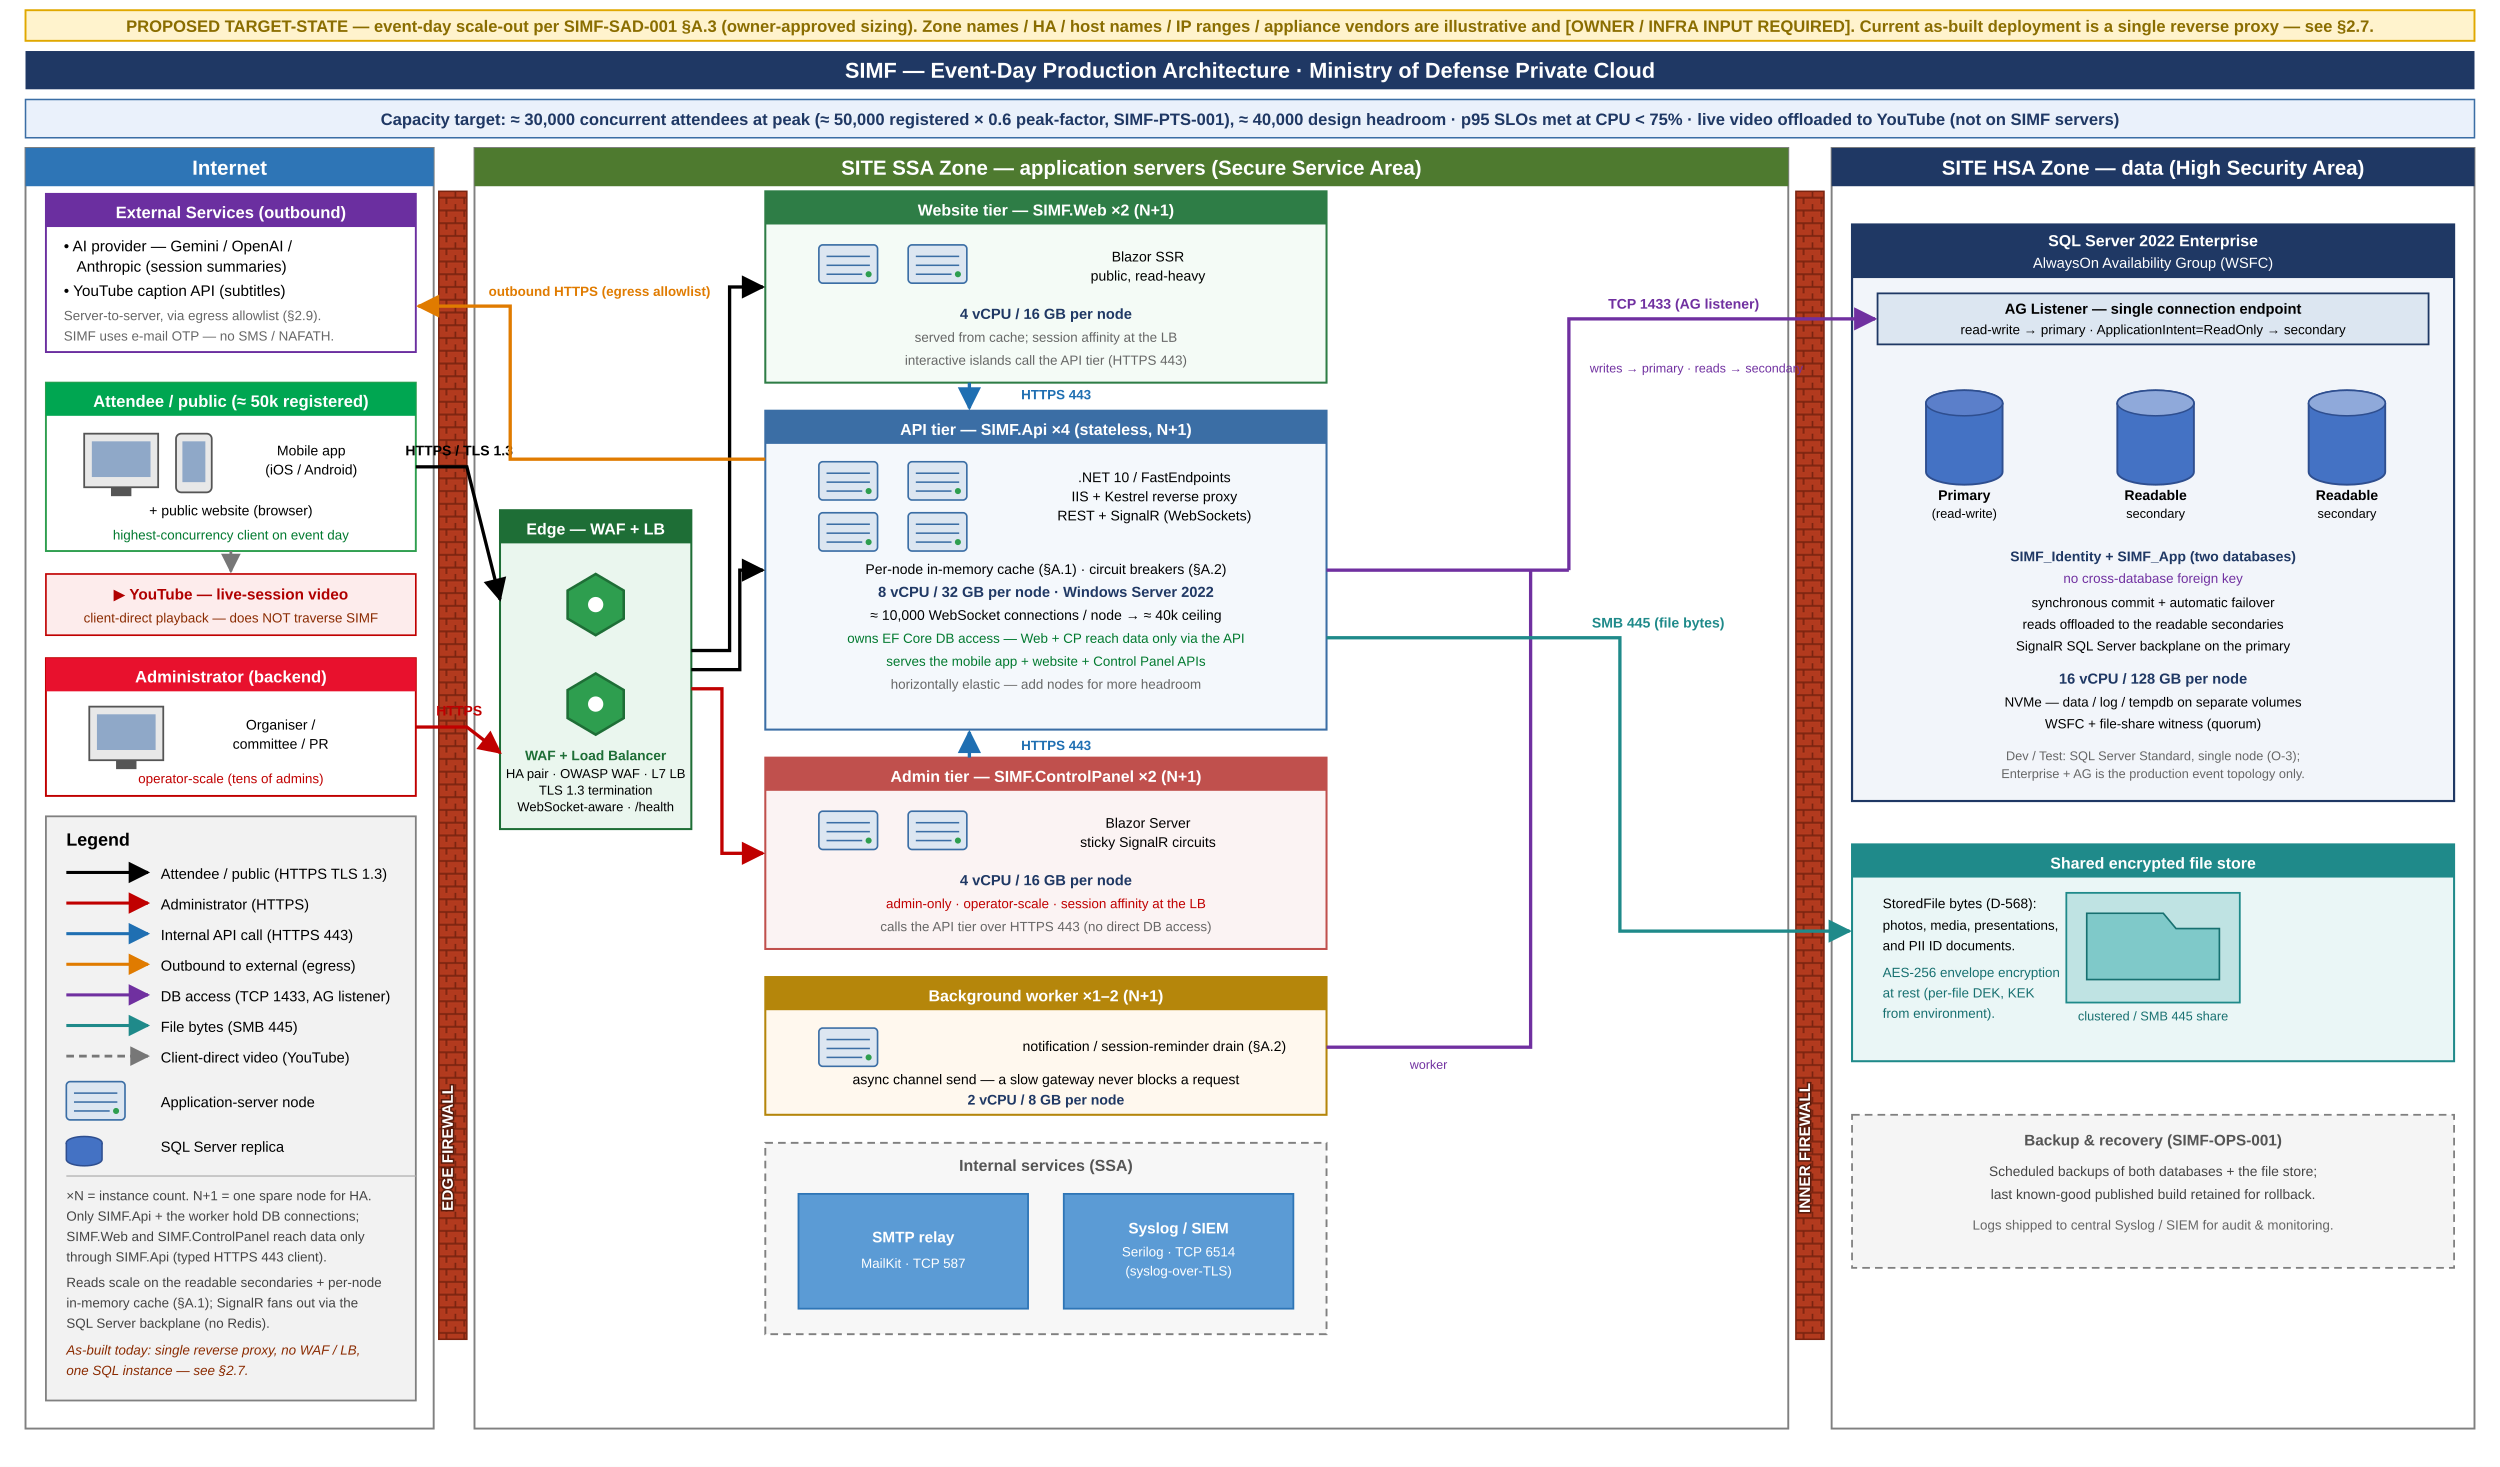
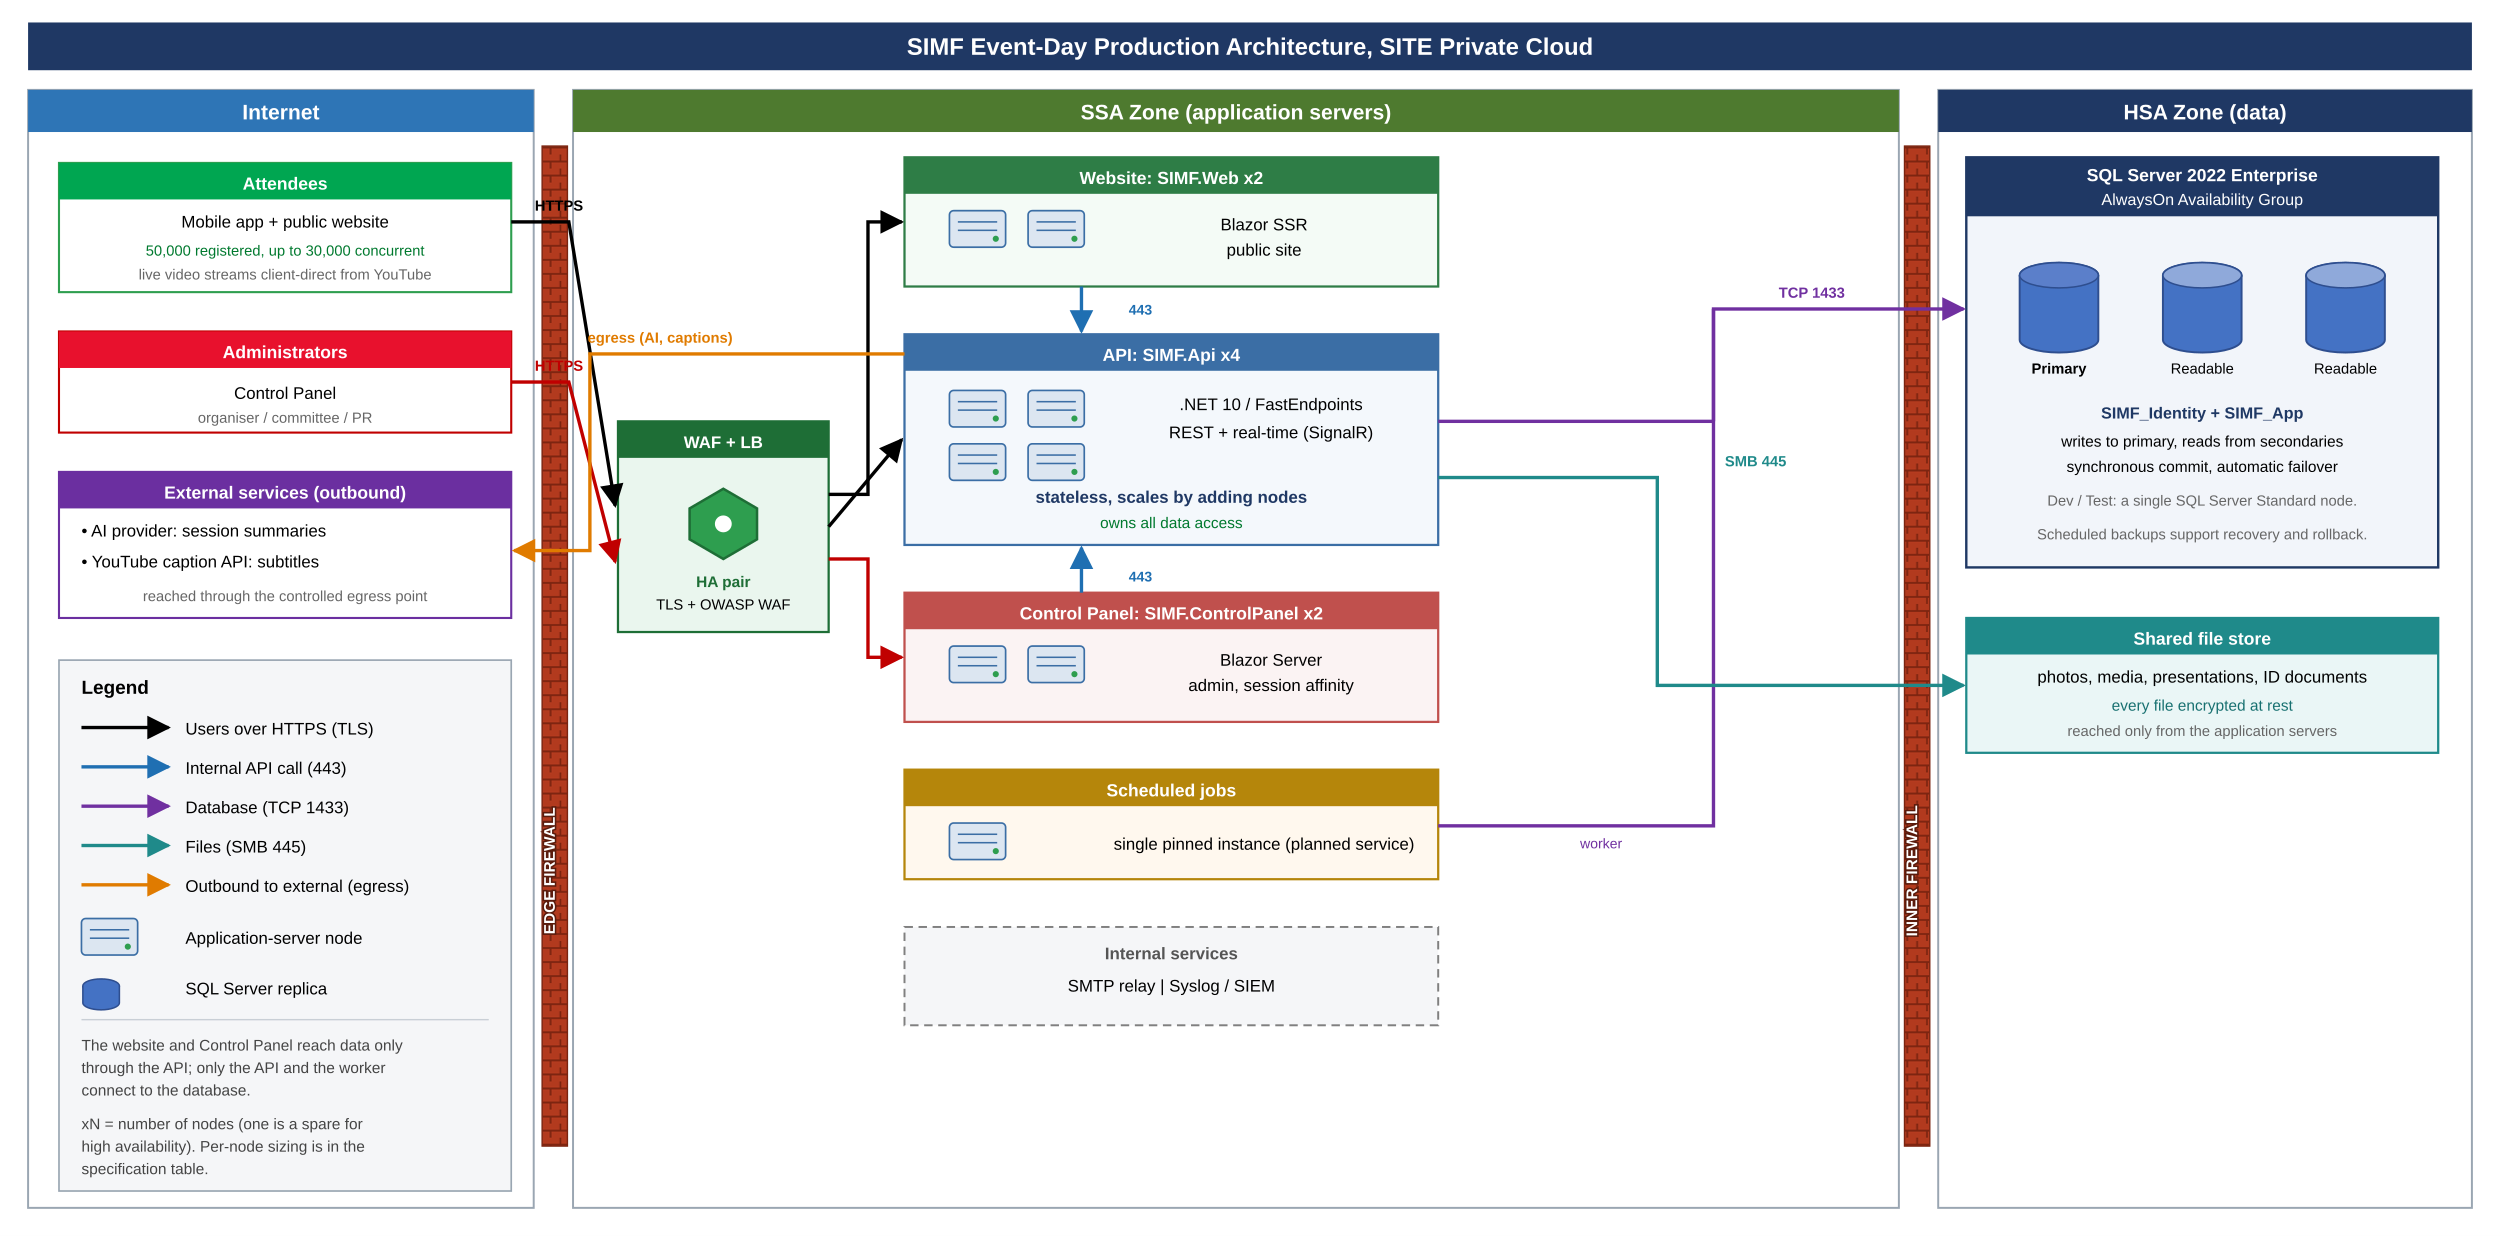
- <svg xmlns="http://www.w3.org/2000/svg" width="1960" height="1150" viewBox="0 0 1960 1150" font-family="Arial, Helvetica, sans-serif">
+ <svg xmlns="http://www.w3.org/2000/svg" width="1780" height="880" viewBox="0 0 1780 880" font-family="Arial, Helvetica, sans-serif">
  <defs>
    <marker id="aBlack" viewBox="0 0 10 10" refX="9" refY="5" markerWidth="7" markerHeight="7" orient="auto-start-reverse">
      <path d="M0 0 L10 5 L0 10 z" fill="#000" />
    </marker>
    <marker id="aRed" viewBox="0 0 10 10" refX="9" refY="5" markerWidth="7" markerHeight="7" orient="auto-start-reverse">
      <path d="M0 0 L10 5 L0 10 z" fill="#C00000" />
    </marker>
-     <marker id="aOrange" viewBox="0 0 10 10" refX="9" refY="5" markerWidth="7" markerHeight="7" orient="auto-start-reverse">
-       <path d="M0 0 L10 5 L0 10 z" fill="#E07B00" />
+     <marker id="aBlue" viewBox="0 0 10 10" refX="9" refY="5" markerWidth="7" markerHeight="7" orient="auto-start-reverse">
+       <path d="M0 0 L10 5 L0 10 z" fill="#1F6FB2" />
    </marker>
    <marker id="aPurple" viewBox="0 0 10 10" refX="9" refY="5" markerWidth="7" markerHeight="7" orient="auto-start-reverse">
      <path d="M0 0 L10 5 L0 10 z" fill="#7030A0" />
    </marker>
    <marker id="aTeal" viewBox="0 0 10 10" refX="9" refY="5" markerWidth="7" markerHeight="7" orient="auto-start-reverse">
      <path d="M0 0 L10 5 L0 10 z" fill="#1F8A8A" />
    </marker>
-     <marker id="aBlue" viewBox="0 0 10 10" refX="9" refY="5" markerWidth="7" markerHeight="7" orient="auto-start-reverse">
-       <path d="M0 0 L10 5 L0 10 z" fill="#1F6FB2" />
-     </marker>
-     <marker id="aGray" viewBox="0 0 10 10" refX="9" refY="5" markerWidth="7" markerHeight="7" orient="auto-start-reverse">
-       <path d="M0 0 L10 5 L0 10 z" fill="#777" />
+     <marker id="aOrange" viewBox="0 0 10 10" refX="9" refY="5" markerWidth="7" markerHeight="7" orient="auto-start-reverse">
+       <path d="M0 0 L10 5 L0 10 z" fill="#E07B00" />
    </marker>
    <pattern id="brick" width="14" height="10" patternUnits="userSpaceOnUse">
      <rect width="14" height="10" fill="#B23A1E" />
-       <path d="M0 5 H14 M7 0 V5 M0 5 V10 M14 5 V10" stroke="#7A2410" stroke-width="1.3" />
+       <path d="M0 5 H14 M7 0 V5 M0 5 V10 M14 5 V10" stroke="#7A2410" stroke-width="1.2" />
    </pattern>
    <g id="srv">
-       <rect x="0" y="0" width="46" height="30" rx="3" fill="#DCE6F1" stroke="#3B6EA5" stroke-width="1.3" />
-       <line x1="6" y1="9" x2="40" y2="9" stroke="#3B6EA5" stroke-width="1.2" />
-       <line x1="6" y1="16" x2="40" y2="16" stroke="#3B6EA5" stroke-width="1.2" />
-       <line x1="6" y1="23" x2="34" y2="23" stroke="#3B6EA5" stroke-width="1.2" />
-       <circle cx="39" cy="23" r="2.4" fill="#2E9E4F" />
-     </g>
-     <g id="lb">
-       <path d="M0 -24 l22 13 v22 l-22 13 l-22 -13 v-22 z" fill="#2E9E4F" stroke="#1E6E36" stroke-width="2" />
-       <circle cx="0" cy="0" r="6" fill="#FFF" />
+       <rect x="0" y="0" width="40" height="26" rx="3" fill="#DCE6F1" stroke="#3B6EA5" stroke-width="1.2" />
+       <line x1="6" y1="8" x2="34" y2="8" stroke="#3B6EA5" stroke-width="1.1" />
+       <line x1="6" y1="14" x2="34" y2="14" stroke="#3B6EA5" stroke-width="1.1" />
+       <circle cx="33" cy="20" r="2.2" fill="#2E9E4F" />
    </g>
  </defs>
-   <rect width="1960" height="1150" fill="#FFFFFF" />
-   <rect x="20" y="8" width="1920" height="24" fill="#FFF3CD" stroke="#E0A800" stroke-width="1.5" />
-   <text x="980" y="25" font-size="13" font-weight="bold" fill="#8A6D00" text-anchor="middle">PROPOSED TARGET-STATE — event-day scale-out per SIMF-SAD-001 §A.3 (owner-approved sizing). Zone names / HA / host names / IP ranges / appliance vendors are illustrative and [OWNER / INFRA INPUT REQUIRED]. Current as-built deployment is a single reverse proxy — see §2.7.</text>
-   <rect x="20" y="40" width="1920" height="30" fill="#1F3864" />
-   <text x="980" y="61" font-size="17" font-weight="bold" fill="#FFF" text-anchor="middle">SIMF — Event-Day Production Architecture · Ministry of Defense Private Cloud</text>
-   <rect x="20" y="78" width="1920" height="30" fill="#EAF1FB" stroke="#3B6EA5" stroke-width="1.2" />
-   <text x="980" y="98" font-size="13" font-weight="bold" fill="#1F3864" text-anchor="middle">Capacity target: ≈ 30,000 concurrent attendees at peak (≈ 50,000 registered × 0.6 peak-factor, SIMF-PTS-001), ≈ 40,000 design headroom · p95 SLOs met at CPU &lt; 75% · live video offloaded to YouTube (not on SIMF servers)</text>
-   <rect x="20" y="116" width="320" height="1004" fill="none" stroke="#808080" stroke-width="1.5" />
-   <rect x="20" y="116" width="320" height="30" fill="#2E75B6" />
-   <text x="180" y="137" font-size="16" font-weight="bold" fill="#FFF" text-anchor="middle">Internet</text>
-   <rect x="372" y="116" width="1030" height="1004" fill="none" stroke="#808080" stroke-width="1.5" />
-   <rect x="372" y="116" width="1030" height="30" fill="#4E7A2F" />
-   <text x="887" y="137" font-size="16" font-weight="bold" fill="#FFF" text-anchor="middle">SITE SSA Zone — application servers (Secure Service Area)</text>
-   <rect x="1436" y="116" width="504" height="1004" fill="none" stroke="#808080" stroke-width="1.5" />
-   <rect x="1436" y="116" width="504" height="30" fill="#1F3864" />
-   <text x="1688" y="137" font-size="16" font-weight="bold" fill="#FFF" text-anchor="middle">SITE HSA Zone — data (High Security Area)</text>
-   <rect x="344" y="150" width="22" height="900" fill="url(#brick)" stroke="#7A2410" stroke-width="1.2" />
-   <text x="355" y="900" font-size="12" font-weight="bold" fill="#FFF" text-anchor="middle" paint-order="stroke" stroke="#5A1B0C" stroke-width="2.4" transform="rotate(-90 355 900)">EDGE FIREWALL</text>
-   <rect x="1408" y="150" width="22" height="900" fill="url(#brick)" stroke="#7A2410" stroke-width="1.2" />
-   <text x="1419" y="900" font-size="12" font-weight="bold" fill="#FFF" text-anchor="middle" paint-order="stroke" stroke="#5A1B0C" stroke-width="2.4" transform="rotate(-90 1419 900)">INNER FIREWALL</text>
-   <rect x="36" y="152" width="290" height="124" fill="#FFF" stroke="#6B2FA0" stroke-width="1.5" />
-   <rect x="36" y="152" width="290" height="26" fill="#6B2FA0" />
-   <text x="181" y="171" font-size="13" font-weight="bold" fill="#FFF" text-anchor="middle">External Services (outbound)</text>
-   <text x="50" y="197" font-size="12">• AI provider — Gemini / OpenAI /</text>
-   <text x="60" y="213" font-size="12">Anthropic (session summaries)</text>
-   <text x="50" y="232" font-size="12">• YouTube caption API (subtitles)</text>
-   <text x="50" y="251" font-size="10.5" fill="#666">Server-to-server, via egress allowlist (§2.9).</text>
-   <text x="50" y="267" font-size="10.5" fill="#666">SIMF uses e-mail OTP — no SMS / NAFATH.</text>
-   <rect x="36" y="300" width="290" height="132" fill="#FFF" stroke="#2E9E4F" stroke-width="1.5" />
-   <rect x="36" y="300" width="290" height="26" fill="#00A651" />
-   <text x="181" y="319" font-size="13" font-weight="bold" fill="#FFF" text-anchor="middle">Attendee / public (≈ 50k registered)</text>
-   <rect x="66" y="340" width="58" height="42" fill="#E8E8E8" stroke="#555" stroke-width="1.4" />
-   <rect x="72" y="346" width="46" height="28" fill="#8FA8C8" />
-   <rect x="87" y="382" width="16" height="7" fill="#555" />
-   <rect x="138" y="340" width="28" height="46" rx="4" fill="#E8E8E8" stroke="#555" stroke-width="1.4" />
-   <rect x="143" y="346" width="18" height="32" fill="#8FA8C8" />
-   <text x="244" y="357" font-size="11" text-anchor="middle">Mobile app</text>
-   <text x="244" y="372" font-size="11" text-anchor="middle">(iOS / Android)</text>
-   <text x="181" y="404" font-size="11" text-anchor="middle">+ public website (browser)</text>
-   <text x="181" y="423" font-size="10.5" fill="#00792E" text-anchor="middle">highest-concurrency client on event day</text>
-   <rect x="36" y="450" width="290" height="48" fill="#FDECEC" stroke="#C00000" stroke-width="1.3" />
-   <text x="181" y="470" font-size="12" font-weight="bold" fill="#B00000" text-anchor="middle">▶ YouTube — live-session video</text>
-   <text x="181" y="488" font-size="10.5" fill="#8A2A00" text-anchor="middle">client-direct playback — does NOT traverse SIMF</text>
-   <rect x="36" y="516" width="290" height="108" fill="#FFF" stroke="#C00000" stroke-width="1.5" />
-   <rect x="36" y="516" width="290" height="26" fill="#E8112D" />
-   <text x="181" y="535" font-size="13" font-weight="bold" fill="#FFF" text-anchor="middle">Administrator (backend)</text>
-   <rect x="70" y="554" width="58" height="42" fill="#E8E8E8" stroke="#555" stroke-width="1.4" />
-   <rect x="76" y="560" width="46" height="28" fill="#8FA8C8" />
-   <rect x="91" y="596" width="16" height="7" fill="#555" />
-   <text x="220" y="572" font-size="11" text-anchor="middle">Organiser /</text>
-   <text x="220" y="587" font-size="11" text-anchor="middle">committee / PR</text>
-   <text x="181" y="614" font-size="10.5" fill="#C00000" text-anchor="middle">operator-scale (tens of admins)</text>
-   <rect x="36" y="640" width="290" height="458" fill="#F2F2F2" stroke="#808080" stroke-width="1.4" />
-   <text x="52" y="663" font-size="14" font-weight="bold">Legend</text>
-   <line x1="52" y1="684" x2="116" y2="684" stroke="#000" stroke-width="2.4" marker-end="url(#aBlack)" />
-   <text x="126" y="689" font-size="11.5">Attendee / public (HTTPS TLS 1.3)</text>
-   <line x1="52" y1="708" x2="116" y2="708" stroke="#C00000" stroke-width="2.4" marker-end="url(#aRed)" />
-   <text x="126" y="713" font-size="11.5">Administrator (HTTPS)</text>
-   <line x1="52" y1="732" x2="116" y2="732" stroke="#1F6FB2" stroke-width="2.4" marker-end="url(#aBlue)" />
-   <text x="126" y="737" font-size="11.5">Internal API call (HTTPS 443)</text>
-   <line x1="52" y1="756" x2="116" y2="756" stroke="#E07B00" stroke-width="2.4" marker-end="url(#aOrange)" />
-   <text x="126" y="761" font-size="11.5">Outbound to external (egress)</text>
-   <line x1="52" y1="780" x2="116" y2="780" stroke="#7030A0" stroke-width="2.4" marker-end="url(#aPurple)" />
-   <text x="126" y="785" font-size="11.5">DB access (TCP 1433, AG listener)</text>
-   <line x1="52" y1="804" x2="116" y2="804" stroke="#1F8A8A" stroke-width="2.4" marker-end="url(#aTeal)" />
-   <text x="126" y="809" font-size="11.5">File bytes (SMB 445)</text>
-   <line x1="52" y1="828" x2="116" y2="828" stroke="#777" stroke-width="2.2" stroke-dasharray="6,4" marker-end="url(#aGray)" />
-   <text x="126" y="833" font-size="11.5">Client-direct video (YouTube)</text>
-   <use href="#srv" x="52" y="848" />
-   <text x="126" y="868" font-size="11.5">Application-server node</text>
-   <ellipse cx="66" cy="896" rx="14" ry="5" fill="#4472C4" stroke="#2E4E8F" stroke-width="1.2" />
-   <path d="M52 896 v13 a14 5 0 0 0 28 0 v-13" fill="#4472C4" stroke="#2E4E8F" stroke-width="1.2" />
-   <text x="126" y="903" font-size="11.5">SQL Server replica</text>
-   <line x1="52" y1="922" x2="326" y2="922" stroke="#B0B0B0" stroke-width="1" />
-   <text x="52" y="941" font-size="10.5" fill="#444">×N = instance count. N+1 = one spare node for HA.</text>
-   <text x="52" y="957" font-size="10.5" fill="#444">Only SIMF.Api + the worker hold DB connections;</text>
-   <text x="52" y="973" font-size="10.5" fill="#444">SIMF.Web and SIMF.ControlPanel reach data only</text>
-   <text x="52" y="989" font-size="10.5" fill="#444">through SIMF.Api (typed HTTPS 443 client).</text>
-   <text x="52" y="1009" font-size="10.5" fill="#444">Reads scale on the readable secondaries + per-node</text>
-   <text x="52" y="1025" font-size="10.5" fill="#444">in-memory cache (§A.1); SignalR fans out via the</text>
-   <text x="52" y="1041" font-size="10.5" fill="#444">SQL Server backplane (no Redis).</text>
-   <text x="52" y="1062" font-size="10.5" font-style="italic" fill="#8A2A00">As-built today: single reverse proxy, no WAF / LB,</text>
-   <text x="52" y="1078" font-size="10.5" font-style="italic" fill="#8A2A00">one SQL instance — see §2.7.</text>
-   <rect x="392" y="400" width="150" height="250" fill="#EAF6EE" stroke="#1E6E36" stroke-width="1.6" />
-   <rect x="392" y="400" width="150" height="26" fill="#1E6E36" />
-   <text x="467" y="419" font-size="12.5" font-weight="bold" fill="#FFF" text-anchor="middle">Edge — WAF + LB</text>
-   <use href="#lb" x="467" y="474" />
-   <use href="#lb" x="467" y="552" />
-   <text x="467" y="596" font-size="10.8" font-weight="bold" fill="#1E6E36" text-anchor="middle">WAF + Load Balancer</text>
-   <text x="467" y="610" font-size="10.2" text-anchor="middle">HA pair · OWASP WAF · L7 LB</text>
-   <text x="467" y="623" font-size="10.2" text-anchor="middle">TLS 1.3 termination</text>
-   <text x="467" y="636" font-size="10.2" text-anchor="middle">WebSocket-aware · /health</text>
-   <rect x="600" y="150" width="440" height="150" fill="#F4FBF6" stroke="#2E7D46" stroke-width="1.6" />
-   <rect x="600" y="150" width="440" height="26" fill="#2E7D46" />
-   <text x="820" y="169" font-size="12.5" font-weight="bold" fill="#FFF" text-anchor="middle">Website tier — SIMF.Web ×2  (N+1)</text>
-   <use href="#srv" x="642" y="192" />
-   <use href="#srv" x="712" y="192" />
-   <text x="900" y="205" font-size="11" text-anchor="middle">Blazor SSR</text>
-   <text x="900" y="220" font-size="11" text-anchor="middle">public, read-heavy</text>
-   <text x="820" y="250" font-size="11.5" font-weight="bold" fill="#1F3864" text-anchor="middle">4 vCPU / 16 GB per node</text>
-   <text x="820" y="268" font-size="10.5" fill="#666" text-anchor="middle">served from cache; session affinity at the LB</text>
-   <text x="820" y="286" font-size="10.5" fill="#666" text-anchor="middle">interactive islands call the API tier (HTTPS 443)</text>
-   <rect x="600" y="322" width="440" height="250" fill="#F4F8FC" stroke="#3B6EA5" stroke-width="1.6" />
-   <rect x="600" y="322" width="440" height="26" fill="#3B6EA5" />
-   <text x="820" y="341" font-size="12.5" font-weight="bold" fill="#FFF" text-anchor="middle">API tier — SIMF.Api ×4  (stateless, N+1)</text>
-   <use href="#srv" x="642" y="362" />
-   <use href="#srv" x="712" y="362" />
-   <use href="#srv" x="642" y="402" />
-   <use href="#srv" x="712" y="402" />
-   <text x="905" y="378" font-size="11" text-anchor="middle">.NET 10 / FastEndpoints</text>
-   <text x="905" y="393" font-size="11" text-anchor="middle">IIS + Kestrel reverse proxy</text>
-   <text x="905" y="408" font-size="11" text-anchor="middle">REST + SignalR (WebSockets)</text>
-   <text x="820" y="450" font-size="11" text-anchor="middle">Per-node in-memory cache (§A.1) · circuit breakers (§A.2)</text>
-   <text x="820" y="468" font-size="11.5" font-weight="bold" fill="#1F3864" text-anchor="middle">8 vCPU / 32 GB per node · Windows Server 2022</text>
-   <text x="820" y="486" font-size="11" text-anchor="middle">≈ 10,000 WebSocket connections / node → ≈ 40k ceiling</text>
-   <text x="820" y="504" font-size="10.5" fill="#00792E" text-anchor="middle">owns EF Core DB access — Web + CP reach data only via the API</text>
-   <text x="820" y="522" font-size="10.5" fill="#00792E" text-anchor="middle">serves the mobile app + website + Control Panel APIs</text>
-   <text x="820" y="540" font-size="10.5" fill="#666" text-anchor="middle">horizontally elastic — add nodes for more headroom</text>
-   <rect x="600" y="594" width="440" height="150" fill="#FBF3F3" stroke="#C0504D" stroke-width="1.6" />
-   <rect x="600" y="594" width="440" height="26" fill="#C0504D" />
-   <text x="820" y="613" font-size="12.5" font-weight="bold" fill="#FFF" text-anchor="middle">Admin tier — SIMF.ControlPanel ×2  (N+1)</text>
-   <use href="#srv" x="642" y="636" />
-   <use href="#srv" x="712" y="636" />
-   <text x="900" y="649" font-size="11" text-anchor="middle">Blazor Server</text>
-   <text x="900" y="664" font-size="11" text-anchor="middle">sticky SignalR circuits</text>
-   <text x="820" y="694" font-size="11.5" font-weight="bold" fill="#1F3864" text-anchor="middle">4 vCPU / 16 GB per node</text>
-   <text x="820" y="712" font-size="10.5" fill="#C00000" text-anchor="middle">admin-only · operator-scale · session affinity at the LB</text>
-   <text x="820" y="730" font-size="10.5" fill="#666" text-anchor="middle">calls the API tier over HTTPS 443 (no direct DB access)</text>
-   <rect x="600" y="766" width="440" height="108" fill="#FFF8EE" stroke="#B5860B" stroke-width="1.6" />
-   <rect x="600" y="766" width="440" height="26" fill="#B5860B" />
-   <text x="820" y="785" font-size="12.5" font-weight="bold" fill="#FFF" text-anchor="middle">Background worker ×1–2  (N+1)</text>
-   <use href="#srv" x="642" y="806" />
-   <text x="905" y="824" font-size="11" text-anchor="middle">notification / session-reminder drain (§A.2)</text>
-   <text x="820" y="850" font-size="11" text-anchor="middle">async channel send — a slow gateway never blocks a request</text>
-   <text x="820" y="866" font-size="11" font-weight="bold" fill="#1F3864" text-anchor="middle">2 vCPU / 8 GB per node</text>
-   <rect x="600" y="896" width="440" height="150" fill="#F7F7F7" stroke="#808080" stroke-width="1.5" stroke-dasharray="6,4" />
-   <text x="820" y="918" font-size="12.5" font-weight="bold" fill="#555" text-anchor="middle">Internal services (SSA)</text>
-   <rect x="626" y="936" width="180" height="90" fill="#5B9BD5" stroke="#2E75B6" stroke-width="1.4" />
-   <text x="716" y="974" font-size="12" font-weight="bold" fill="#FFF" text-anchor="middle">SMTP relay</text>
-   <text x="716" y="994" font-size="10.5" fill="#FFF" text-anchor="middle">MailKit · TCP 587</text>
-   <rect x="834" y="936" width="180" height="90" fill="#5B9BD5" stroke="#2E75B6" stroke-width="1.4" />
-   <text x="924" y="967" font-size="12" font-weight="bold" fill="#FFF" text-anchor="middle">Syslog / SIEM</text>
-   <text x="924" y="985" font-size="10.5" fill="#FFF" text-anchor="middle">Serilog · TCP 6514</text>
-   <text x="924" y="1000" font-size="10.5" fill="#FFF" text-anchor="middle">(syslog-over-TLS)</text>
-   <rect x="1452" y="176" width="472" height="452" fill="#F2F5FA" stroke="#1F3864" stroke-width="1.7" />
-   <rect x="1452" y="176" width="472" height="42" fill="#1F3864" />
-   <text x="1688" y="193" font-size="12.5" font-weight="bold" fill="#FFF" text-anchor="middle">SQL Server 2022 Enterprise</text>
-   <text x="1688" y="210" font-size="11.5" fill="#FFF" text-anchor="middle">AlwaysOn Availability Group (WSFC)</text>
-   <rect x="1472" y="230" width="432" height="40" fill="#DCE6F1" stroke="#1F3864" stroke-width="1.4" />
-   <text x="1688" y="246" font-size="11.5" font-weight="bold" text-anchor="middle">AG Listener — single connection endpoint</text>
-   <text x="1688" y="262" font-size="10.5" text-anchor="middle">read-write → primary · ApplicationIntent=ReadOnly → secondary</text>
-   <ellipse cx="1540" cy="316" rx="30" ry="10" fill="#4472C4" stroke="#2E4E8F" stroke-width="1.5" />
-   <path d="M1510 316 v54 a30 10 0 0 0 60 0 v-54" fill="#4472C4" stroke="#2E4E8F" stroke-width="1.5" />
-   <ellipse cx="1540" cy="316" rx="30" ry="10" fill="#5B7FCA" stroke="#2E4E8F" stroke-width="1.2" />
-   <text x="1540" y="392" font-size="11" font-weight="bold" text-anchor="middle">Primary</text>
-   <text x="1540" y="406" font-size="10" text-anchor="middle">(read-write)</text>
-   <ellipse cx="1690" cy="316" rx="30" ry="10" fill="#4472C4" stroke="#2E4E8F" stroke-width="1.5" />
-   <path d="M1660 316 v54 a30 10 0 0 0 60 0 v-54" fill="#4472C4" stroke="#2E4E8F" stroke-width="1.5" />
-   <ellipse cx="1690" cy="316" rx="30" ry="10" fill="#8FA9DA" stroke="#2E4E8F" stroke-width="1.2" />
-   <text x="1690" y="392" font-size="11" font-weight="bold" text-anchor="middle">Readable</text>
-   <text x="1690" y="406" font-size="10" text-anchor="middle">secondary</text>
-   <ellipse cx="1840" cy="316" rx="30" ry="10" fill="#4472C4" stroke="#2E4E8F" stroke-width="1.5" />
-   <path d="M1810 316 v54 a30 10 0 0 0 60 0 v-54" fill="#4472C4" stroke="#2E4E8F" stroke-width="1.5" />
-   <ellipse cx="1840" cy="316" rx="30" ry="10" fill="#8FA9DA" stroke="#2E4E8F" stroke-width="1.2" />
-   <text x="1840" y="392" font-size="11" font-weight="bold" text-anchor="middle">Readable</text>
-   <text x="1840" y="406" font-size="10" text-anchor="middle">secondary</text>
-   <text x="1688" y="440" font-size="11" font-weight="bold" fill="#1F3864" text-anchor="middle">SIMF_Identity  +  SIMF_App  (two databases)</text>
-   <text x="1688" y="457" font-size="10.5" fill="#7030A0" text-anchor="middle">no cross-database foreign key</text>
-   <text x="1688" y="476" font-size="10.5" text-anchor="middle">synchronous commit + automatic failover</text>
-   <text x="1688" y="493" font-size="10.5" text-anchor="middle">reads offloaded to the readable secondaries</text>
-   <text x="1688" y="510" font-size="10.5" text-anchor="middle">SignalR SQL Server backplane on the primary</text>
-   <text x="1688" y="536" font-size="11.5" font-weight="bold" fill="#1F3864" text-anchor="middle">16 vCPU / 128 GB per node</text>
-   <text x="1688" y="554" font-size="10.5" text-anchor="middle">NVMe — data / log / tempdb on separate volumes</text>
-   <text x="1688" y="571" font-size="10.5" text-anchor="middle">WSFC + file-share witness (quorum)</text>
-   <text x="1688" y="596" font-size="10" fill="#666" text-anchor="middle">Dev / Test: SQL Server Standard, single node (O-3);</text>
-   <text x="1688" y="610" font-size="10" fill="#666" text-anchor="middle">Enterprise + AG is the production event topology only.</text>
-   <rect x="1452" y="662" width="472" height="170" fill="#EAF6F6" stroke="#1F8A8A" stroke-width="1.6" />
-   <rect x="1452" y="662" width="472" height="26" fill="#1F8A8A" />
-   <text x="1688" y="681" font-size="12.5" font-weight="bold" fill="#FFF" text-anchor="middle">Shared encrypted file store</text>
-   <rect x="1620" y="700" width="136" height="86" fill="#BFE3E3" stroke="#1F8A8A" stroke-width="1.4" />
-   <path d="M1636 716 h60 l10 12 h34 v40 h-104 z" fill="#7FC9C9" stroke="#177070" stroke-width="1.3" />
-   <text x="1688" y="800" font-size="10" fill="#177070" text-anchor="middle">clustered / SMB 445 share</text>
-   <text x="1476" y="712" font-size="10.8" text-anchor="start">StoredFile bytes (D-568):</text>
-   <text x="1476" y="729" font-size="10.5" text-anchor="start">photos, media, presentations,</text>
-   <text x="1476" y="745" font-size="10.5" text-anchor="start">and PII ID documents.</text>
-   <text x="1476" y="766" font-size="10.5" fill="#177070" text-anchor="start">AES-256 envelope encryption</text>
-   <text x="1476" y="782" font-size="10.5" fill="#177070" text-anchor="start">at rest (per-file DEK, KEK</text>
-   <text x="1476" y="798" font-size="10.5" fill="#177070" text-anchor="start">from environment).</text>
-   <rect x="1452" y="874" width="472" height="120" fill="#F5F5F5" stroke="#808080" stroke-width="1.4" stroke-dasharray="6,4" />
-   <text x="1688" y="898" font-size="12" font-weight="bold" fill="#555" text-anchor="middle">Backup &amp; recovery (SIMF-OPS-001)</text>
-   <text x="1688" y="922" font-size="10.8" fill="#444" text-anchor="middle">Scheduled backups of both databases + the file store;</text>
-   <text x="1688" y="940" font-size="10.8" fill="#444" text-anchor="middle">last known-good published build retained for rollback.</text>
-   <text x="1688" y="964" font-size="10.5" fill="#666" text-anchor="middle">Logs shipped to central Syslog / SIEM for audit &amp; monitoring.</text>
-   <polyline points="326,366 366,366 392,470" fill="none" stroke="#000" stroke-width="2.6" marker-end="url(#aBlack)" />
-   <text x="360" y="357" font-size="11" font-weight="bold" text-anchor="middle">HTTPS / TLS 1.3</text>
-   <polyline points="326,570 366,570 392,590" fill="none" stroke="#C00000" stroke-width="2.6" marker-end="url(#aRed)" />
-   <text x="360" y="561" font-size="11" font-weight="bold" fill="#C00000" text-anchor="middle">HTTPS</text>
-   <polyline points="181,432 181,448" fill="none" stroke="#777" stroke-width="2.2" stroke-dasharray="6,4" marker-end="url(#aGray)" />
-   <polyline points="542,510 572,510 572,225 598,225" fill="none" stroke="#000" stroke-width="2.6" marker-end="url(#aBlack)" />
-   <polyline points="542,525 580,525 580,447 598,447" fill="none" stroke="#000" stroke-width="2.6" marker-end="url(#aBlack)" />
-   <polyline points="542,540 566,540 566,669 598,669" fill="none" stroke="#C00000" stroke-width="2.6" marker-end="url(#aRed)" />
-   <polyline points="760,300 760,320" fill="none" stroke="#1F6FB2" stroke-width="2.6" marker-end="url(#aBlue)" />
-   <text x="828" y="313" font-size="10.5" font-weight="bold" fill="#1F6FB2" text-anchor="middle">HTTPS 443</text>
-   <polyline points="760,594 760,574" fill="none" stroke="#1F6FB2" stroke-width="2.6" marker-end="url(#aBlue)" />
-   <text x="828" y="588" font-size="10.5" font-weight="bold" fill="#1F6FB2" text-anchor="middle">HTTPS 443</text>
-   <polyline points="600,360 400,360 400,240 366,240 328,240" fill="none" stroke="#E07B00" stroke-width="2.6" marker-end="url(#aOrange)" />
-   <text x="470" y="232" font-size="10.5" font-weight="bold" fill="#E07B00" text-anchor="middle">outbound HTTPS (egress allowlist)</text>
-   <polyline points="1040,447 1230,447" fill="none" stroke="#7030A0" stroke-width="2.6" />
-   <polyline points="1040,821 1200,821 1200,447" fill="none" stroke="#7030A0" stroke-width="2.6" />
-   <polyline points="1230,447 1230,250 1408,250 1470,250" fill="none" stroke="#7030A0" stroke-width="2.6" marker-end="url(#aPurple)" />
-   <text x="1320" y="242" font-size="11" font-weight="bold" fill="#7030A0" text-anchor="middle">TCP 1433 (AG listener)</text>
-   <text x="1330" y="292" font-size="9.8" fill="#7030A0" text-anchor="middle">writes → primary · reads → secondary</text>
-   <text x="1120" y="838" font-size="9.8" fill="#7030A0" text-anchor="middle">worker</text>
-   <polyline points="1040,500 1270,500 1270,730 1450,730" fill="none" stroke="#1F8A8A" stroke-width="2.6" marker-end="url(#aTeal)" />
-   <text x="1300" y="492" font-size="11" font-weight="bold" fill="#1F8A8A" text-anchor="middle">SMB 445 (file bytes)</text>
+   <rect width="1780" height="880" fill="#FFFFFF" />
+   <rect x="20" y="16" width="1740" height="34" fill="#1F3864" />
+   <text x="890" y="39" font-size="17" font-weight="bold" fill="#FFF" text-anchor="middle">SIMF Event-Day Production Architecture, SITE Private Cloud</text>
+   <rect x="20" y="64" width="360" height="796" fill="none" stroke="#9AA6B2" stroke-width="1.4" />
+   <rect x="20" y="64" width="360" height="30" fill="#2E75B6" />
+   <text x="200" y="85" font-size="15" font-weight="bold" fill="#FFF" text-anchor="middle">Internet</text>
+   <rect x="408" y="64" width="944" height="796" fill="none" stroke="#9AA6B2" stroke-width="1.4" />
+   <rect x="408" y="64" width="944" height="30" fill="#4E7A2F" />
+   <text x="880" y="85" font-size="15" font-weight="bold" fill="#FFF" text-anchor="middle">SSA Zone (application servers)</text>
+   <rect x="1380" y="64" width="380" height="796" fill="none" stroke="#9AA6B2" stroke-width="1.4" />
+   <rect x="1380" y="64" width="380" height="30" fill="#1F3864" />
+   <text x="1570" y="85" font-size="15" font-weight="bold" fill="#FFF" text-anchor="middle">HSA Zone (data)</text>
+   <rect x="386" y="104" width="18" height="712" fill="url(#brick)" stroke="#7A2410" stroke-width="1" />
+   <text x="395" y="620" font-size="11" font-weight="bold" fill="#FFF" text-anchor="middle" paint-order="stroke" stroke="#5A1B0C" stroke-width="2.2" transform="rotate(-90 395 620)">EDGE FIREWALL</text>
+   <rect x="1356" y="104" width="18" height="712" fill="url(#brick)" stroke="#7A2410" stroke-width="1" />
+   <text x="1365" y="620" font-size="11" font-weight="bold" fill="#FFF" text-anchor="middle" paint-order="stroke" stroke="#5A1B0C" stroke-width="2.2" transform="rotate(-90 1365 620)">INNER FIREWALL</text>
+   <rect x="42" y="116" width="322" height="92" fill="#FFF" stroke="#2E9E4F" stroke-width="1.5" />
+   <rect x="42" y="116" width="322" height="26" fill="#00A651" />
+   <text x="203" y="135" font-size="12.5" font-weight="bold" fill="#FFF" text-anchor="middle">Attendees</text>
+   <text x="203" y="162" font-size="12" text-anchor="middle">Mobile app + public website</text>
+   <text x="203" y="182" font-size="10.5" fill="#00792E" text-anchor="middle">50,000 registered, up to 30,000 concurrent</text>
+   <text x="203" y="199" font-size="10.5" fill="#666" text-anchor="middle">live video streams client-direct from YouTube</text>
+   <rect x="42" y="236" width="322" height="72" fill="#FFF" stroke="#C00000" stroke-width="1.5" />
+   <rect x="42" y="236" width="322" height="26" fill="#E8112D" />
+   <text x="203" y="255" font-size="12.5" font-weight="bold" fill="#FFF" text-anchor="middle">Administrators</text>
+   <text x="203" y="284" font-size="12" text-anchor="middle">Control Panel</text>
+   <text x="203" y="301" font-size="10.5" fill="#666" text-anchor="middle">organiser / committee / PR</text>
+   <rect x="42" y="336" width="322" height="104" fill="#FFF" stroke="#6B2FA0" stroke-width="1.5" />
+   <rect x="42" y="336" width="322" height="26" fill="#6B2FA0" />
+   <text x="203" y="355" font-size="12.5" font-weight="bold" fill="#FFF" text-anchor="middle">External services (outbound)</text>
+   <text x="58" y="382" font-size="12" text-anchor="start">•  AI provider: session summaries</text>
+   <text x="58" y="404" font-size="12" text-anchor="start">•  YouTube caption API: subtitles</text>
+   <text x="203" y="428" font-size="10.5" fill="#666" text-anchor="middle">reached through the controlled egress point</text>
+   <rect x="42" y="470" width="322" height="378" fill="#F5F6F8" stroke="#9AA6B2" stroke-width="1.2" />
+   <text x="58" y="494" font-size="13.5" font-weight="bold">Legend</text>
+   <line x1="58" y1="518" x2="120" y2="518" stroke="#000" stroke-width="2.4" marker-end="url(#aBlack)" />
+   <text x="132" y="523" font-size="12">Users over HTTPS (TLS)</text>
+   <line x1="58" y1="546" x2="120" y2="546" stroke="#1F6FB2" stroke-width="2.4" marker-end="url(#aBlue)" />
+   <text x="132" y="551" font-size="12">Internal API call (443)</text>
+   <line x1="58" y1="574" x2="120" y2="574" stroke="#7030A0" stroke-width="2.4" marker-end="url(#aPurple)" />
+   <text x="132" y="579" font-size="12">Database (TCP 1433)</text>
+   <line x1="58" y1="602" x2="120" y2="602" stroke="#1F8A8A" stroke-width="2.4" marker-end="url(#aTeal)" />
+   <text x="132" y="607" font-size="12">Files (SMB 445)</text>
+   <line x1="58" y1="630" x2="120" y2="630" stroke="#E07B00" stroke-width="2.4" marker-end="url(#aOrange)" />
+   <text x="132" y="635" font-size="12">Outbound to external (egress)</text>
+   <use href="#srv" x="58" y="654" />
+   <text x="132" y="672" font-size="12">Application-server node</text>
+   <ellipse cx="72" cy="702" rx="13" ry="5" fill="#4472C4" stroke="#2E4E8F" stroke-width="1.1" />
+   <path d="M59 702 v12 a13 5 0 0 0 26 0 v-12" fill="#4472C4" stroke="#2E4E8F" stroke-width="1.1" />
+   <text x="132" y="708" font-size="12">SQL Server replica</text>
+   <line x1="58" y1="726" x2="348" y2="726" stroke="#C9CFD6" stroke-width="1" />
+   <text x="58" y="748" font-size="11" fill="#444">The website and Control Panel reach data only</text>
+   <text x="58" y="764" font-size="11" fill="#444">through the API; only the API and the worker</text>
+   <text x="58" y="780" font-size="11" fill="#444">connect to the database.</text>
+   <text x="58" y="804" font-size="11" fill="#444">xN = number of nodes (one is a spare for</text>
+   <text x="58" y="820" font-size="11" fill="#444">high availability). Per-node sizing is in the</text>
+   <text x="58" y="836" font-size="11" fill="#444">specification table.</text>
+   <rect x="440" y="300" width="150" height="150" fill="#EAF6EE" stroke="#1E6E36" stroke-width="1.6" />
+   <rect x="440" y="300" width="150" height="26" fill="#1E6E36" />
+   <text x="515" y="319" font-size="12" font-weight="bold" fill="#FFF" text-anchor="middle">WAF + LB</text>
+   <path d="M515 348 l24 14 v22 l-24 14 l-24 -14 v-22 z" fill="#2E9E4F" stroke="#1E6E36" stroke-width="1.8" />
+   <circle cx="515" cy="373" r="6" fill="#FFF" />
+   <text x="515" y="418" font-size="11" font-weight="bold" fill="#1E6E36" text-anchor="middle">HA pair</text>
+   <text x="515" y="434" font-size="10.5" text-anchor="middle">TLS + OWASP WAF</text>
+   <rect x="644" y="112" width="380" height="92" fill="#F4FBF6" stroke="#2E7D46" stroke-width="1.6" />
+   <rect x="644" y="112" width="380" height="26" fill="#2E7D46" />
+   <text x="834" y="131" font-size="12.5" font-weight="bold" fill="#FFF" text-anchor="middle">Website: SIMF.Web x2</text>
+   <use href="#srv" x="676" y="150" />
+   <use href="#srv" x="732" y="150" />
+   <text x="900" y="164" font-size="12" text-anchor="middle">Blazor SSR</text>
+   <text x="900" y="182" font-size="12" text-anchor="middle">public site</text>
+   <rect x="644" y="238" width="380" height="150" fill="#F4F8FC" stroke="#3B6EA5" stroke-width="1.6" />
+   <rect x="644" y="238" width="380" height="26" fill="#3B6EA5" />
+   <text x="834" y="257" font-size="12.5" font-weight="bold" fill="#FFF" text-anchor="middle">API: SIMF.Api x4</text>
+   <use href="#srv" x="676" y="278" />
+   <use href="#srv" x="732" y="278" />
+   <use href="#srv" x="676" y="316" />
+   <use href="#srv" x="732" y="316" />
+   <text x="905" y="292" font-size="12" text-anchor="middle">.NET 10 / FastEndpoints</text>
+   <text x="905" y="312" font-size="12" text-anchor="middle">REST + real-time (SignalR)</text>
+   <text x="834" y="358" font-size="12" font-weight="bold" fill="#1F3864" text-anchor="middle">stateless, scales by adding nodes</text>
+   <text x="834" y="376" font-size="11" fill="#00792E" text-anchor="middle">owns all data access</text>
+   <rect x="644" y="422" width="380" height="92" fill="#FBF3F3" stroke="#C0504D" stroke-width="1.6" />
+   <rect x="644" y="422" width="380" height="26" fill="#C0504D" />
+   <text x="834" y="441" font-size="12.5" font-weight="bold" fill="#FFF" text-anchor="middle">Control Panel: SIMF.ControlPanel x2</text>
+   <use href="#srv" x="676" y="460" />
+   <use href="#srv" x="732" y="460" />
+   <text x="905" y="474" font-size="12" text-anchor="middle">Blazor Server</text>
+   <text x="905" y="492" font-size="12" text-anchor="middle">admin, session affinity</text>
+   <rect x="644" y="548" width="380" height="78" fill="#FFF8EE" stroke="#B5860B" stroke-width="1.6" />
+   <rect x="644" y="548" width="380" height="26" fill="#B5860B" />
+   <text x="834" y="567" font-size="12.5" font-weight="bold" fill="#FFF" text-anchor="middle">Scheduled jobs</text>
+   <use href="#srv" x="676" y="586" />
+   <text x="900" y="605" font-size="12" text-anchor="middle">single pinned instance (planned service)</text>
+   <rect x="644" y="660" width="380" height="70" fill="#F5F6F8" stroke="#808080" stroke-width="1.4" stroke-dasharray="6,4" />
+   <text x="834" y="683" font-size="12" font-weight="bold" fill="#555" text-anchor="middle">Internal services</text>
+   <text x="834" y="706" font-size="12" text-anchor="middle">SMTP relay   |   Syslog / SIEM</text>
+   <rect x="1400" y="112" width="336" height="292" fill="#F2F5FA" stroke="#1F3864" stroke-width="1.7" />
+   <rect x="1400" y="112" width="336" height="42" fill="#1F3864" />
+   <text x="1568" y="129" font-size="12.5" font-weight="bold" fill="#FFF" text-anchor="middle">SQL Server 2022 Enterprise</text>
+   <text x="1568" y="146" font-size="11.5" fill="#FFF" text-anchor="middle">AlwaysOn Availability Group</text>
+   <ellipse cx="1466" cy="196" rx="28" ry="9" fill="#4472C4" stroke="#2E4E8F" stroke-width="1.4" />
+   <path d="M1438 196 v46 a28 9 0 0 0 56 0 v-46" fill="#4472C4" stroke="#2E4E8F" stroke-width="1.4" />
+   <ellipse cx="1466" cy="196" rx="28" ry="9" fill="#5B7FCA" stroke="#2E4E8F" stroke-width="1.1" />
+   <text x="1466" y="266" font-size="10.5" font-weight="bold" text-anchor="middle">Primary</text>
+   <ellipse cx="1568" cy="196" rx="28" ry="9" fill="#4472C4" stroke="#2E4E8F" stroke-width="1.4" />
+   <path d="M1540 196 v46 a28 9 0 0 0 56 0 v-46" fill="#4472C4" stroke="#2E4E8F" stroke-width="1.4" />
+   <ellipse cx="1568" cy="196" rx="28" ry="9" fill="#8FA9DA" stroke="#2E4E8F" stroke-width="1.1" />
+   <text x="1568" y="266" font-size="10.5" text-anchor="middle">Readable</text>
+   <ellipse cx="1670" cy="196" rx="28" ry="9" fill="#4472C4" stroke="#2E4E8F" stroke-width="1.4" />
+   <path d="M1642 196 v46 a28 9 0 0 0 56 0 v-46" fill="#4472C4" stroke="#2E4E8F" stroke-width="1.4" />
+   <ellipse cx="1670" cy="196" rx="28" ry="9" fill="#8FA9DA" stroke="#2E4E8F" stroke-width="1.1" />
+   <text x="1670" y="266" font-size="10.5" text-anchor="middle">Readable</text>
+   <text x="1568" y="298" font-size="11.5" font-weight="bold" fill="#1F3864" text-anchor="middle">SIMF_Identity  +  SIMF_App</text>
+   <text x="1568" y="318" font-size="11" text-anchor="middle">writes to primary, reads from secondaries</text>
+   <text x="1568" y="336" font-size="11" text-anchor="middle">synchronous commit, automatic failover</text>
+   <text x="1568" y="360" font-size="10.5" fill="#666" text-anchor="middle">Dev / Test: a single SQL Server Standard node.</text>
+   <text x="1568" y="384" font-size="10.5" fill="#666" text-anchor="middle">Scheduled backups support recovery and rollback.</text>
+   <rect x="1400" y="440" width="336" height="96" fill="#EAF6F6" stroke="#1F8A8A" stroke-width="1.6" />
+   <rect x="1400" y="440" width="336" height="26" fill="#1F8A8A" />
+   <text x="1568" y="459" font-size="12.5" font-weight="bold" fill="#FFF" text-anchor="middle">Shared file store</text>
+   <text x="1568" y="486" font-size="12" text-anchor="middle">photos, media, presentations, ID documents</text>
+   <text x="1568" y="506" font-size="11" fill="#177070" text-anchor="middle">every file encrypted at rest</text>
+   <text x="1568" y="524" font-size="10.5" fill="#666" text-anchor="middle">reached only from the application servers</text>
+   <polyline points="364,158 405,158 438,360" fill="none" stroke="#000" stroke-width="2.4" marker-end="url(#aBlack)" />
+   <text x="398" y="150" font-size="10.5" font-weight="bold" text-anchor="middle">HTTPS</text>
+   <polyline points="364,272 405,272 438,400" fill="none" stroke="#C00000" stroke-width="2.4" marker-end="url(#aRed)" />
+   <text x="398" y="264" font-size="10.5" font-weight="bold" fill="#C00000" text-anchor="middle">HTTPS</text>
+   <polyline points="590,352 618,352 618,158 642,158" fill="none" stroke="#000" stroke-width="2.4" marker-end="url(#aBlack)" />
+   <polyline points="590,375 642,313" fill="none" stroke="#000" stroke-width="2.4" marker-end="url(#aBlack)" />
+   <polyline points="590,398 618,398 618,468 642,468" fill="none" stroke="#C00000" stroke-width="2.4" marker-end="url(#aRed)" />
+   <polyline points="770,204 770,236" fill="none" stroke="#1F6FB2" stroke-width="2.4" marker-end="url(#aBlue)" />
+   <text x="812" y="224" font-size="10" font-weight="bold" fill="#1F6FB2" text-anchor="middle">443</text>
+   <polyline points="770,422 770,390" fill="none" stroke="#1F6FB2" stroke-width="2.4" marker-end="url(#aBlue)" />
+   <text x="812" y="414" font-size="10" font-weight="bold" fill="#1F6FB2" text-anchor="middle">443</text>
+   <polyline points="644,252 420,252 420,392 405,392 366,392" fill="none" stroke="#E07B00" stroke-width="2.4" marker-end="url(#aOrange)" />
+   <text x="470" y="244" font-size="10.5" font-weight="bold" fill="#E07B00" text-anchor="middle">egress (AI, captions)</text>
+   <polyline points="1024,300 1220,300" fill="none" stroke="#7030A0" stroke-width="2.4" />
+   <polyline points="1024,588 1220,588 1220,220" fill="none" stroke="#7030A0" stroke-width="2.4" />
+   <polyline points="1220,300 1220,220 1356,220 1398,220" fill="none" stroke="#7030A0" stroke-width="2.4" marker-end="url(#aPurple)" />
+   <text x="1290" y="212" font-size="10.5" font-weight="bold" fill="#7030A0" text-anchor="middle">TCP 1433</text>
+   <text x="1140" y="604" font-size="10" fill="#7030A0" text-anchor="middle">worker</text>
+   <polyline points="1024,340 1180,340 1180,488 1398,488" fill="none" stroke="#1F8A8A" stroke-width="2.4" marker-end="url(#aTeal)" />
+   <text x="1250" y="332" font-size="10.5" font-weight="bold" fill="#1F8A8A" text-anchor="middle">SMB 445</text>
</svg>
